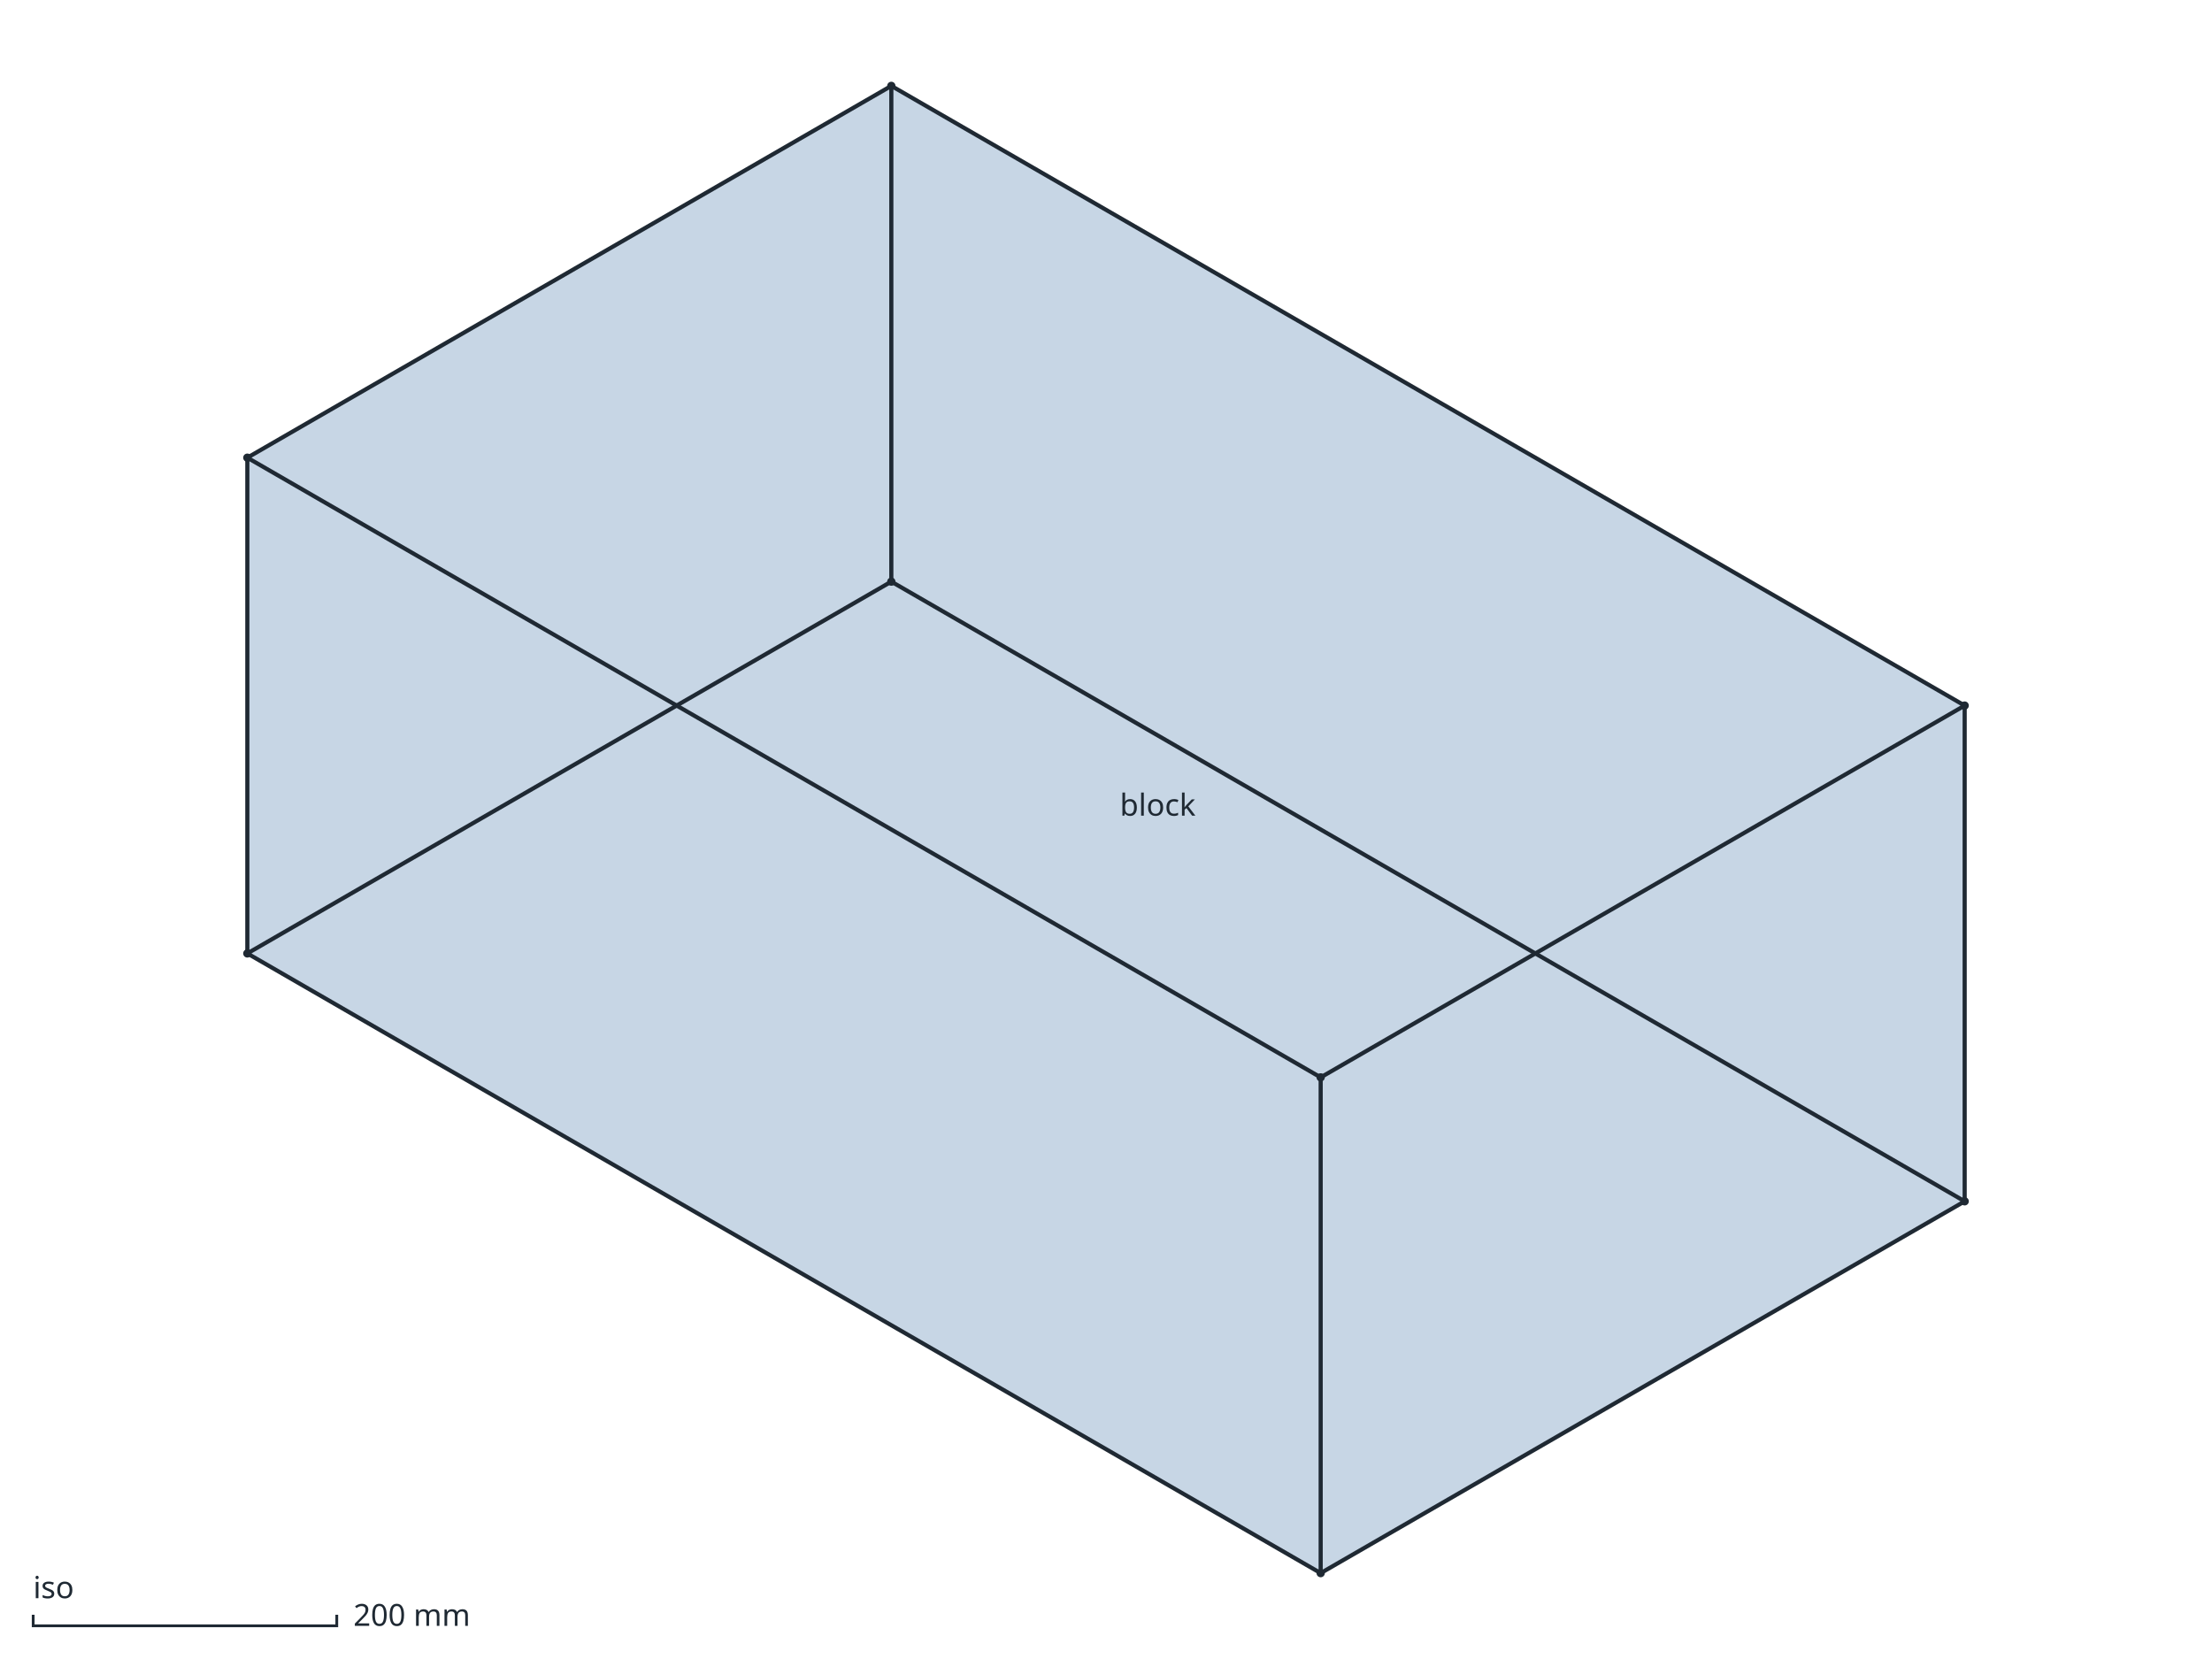
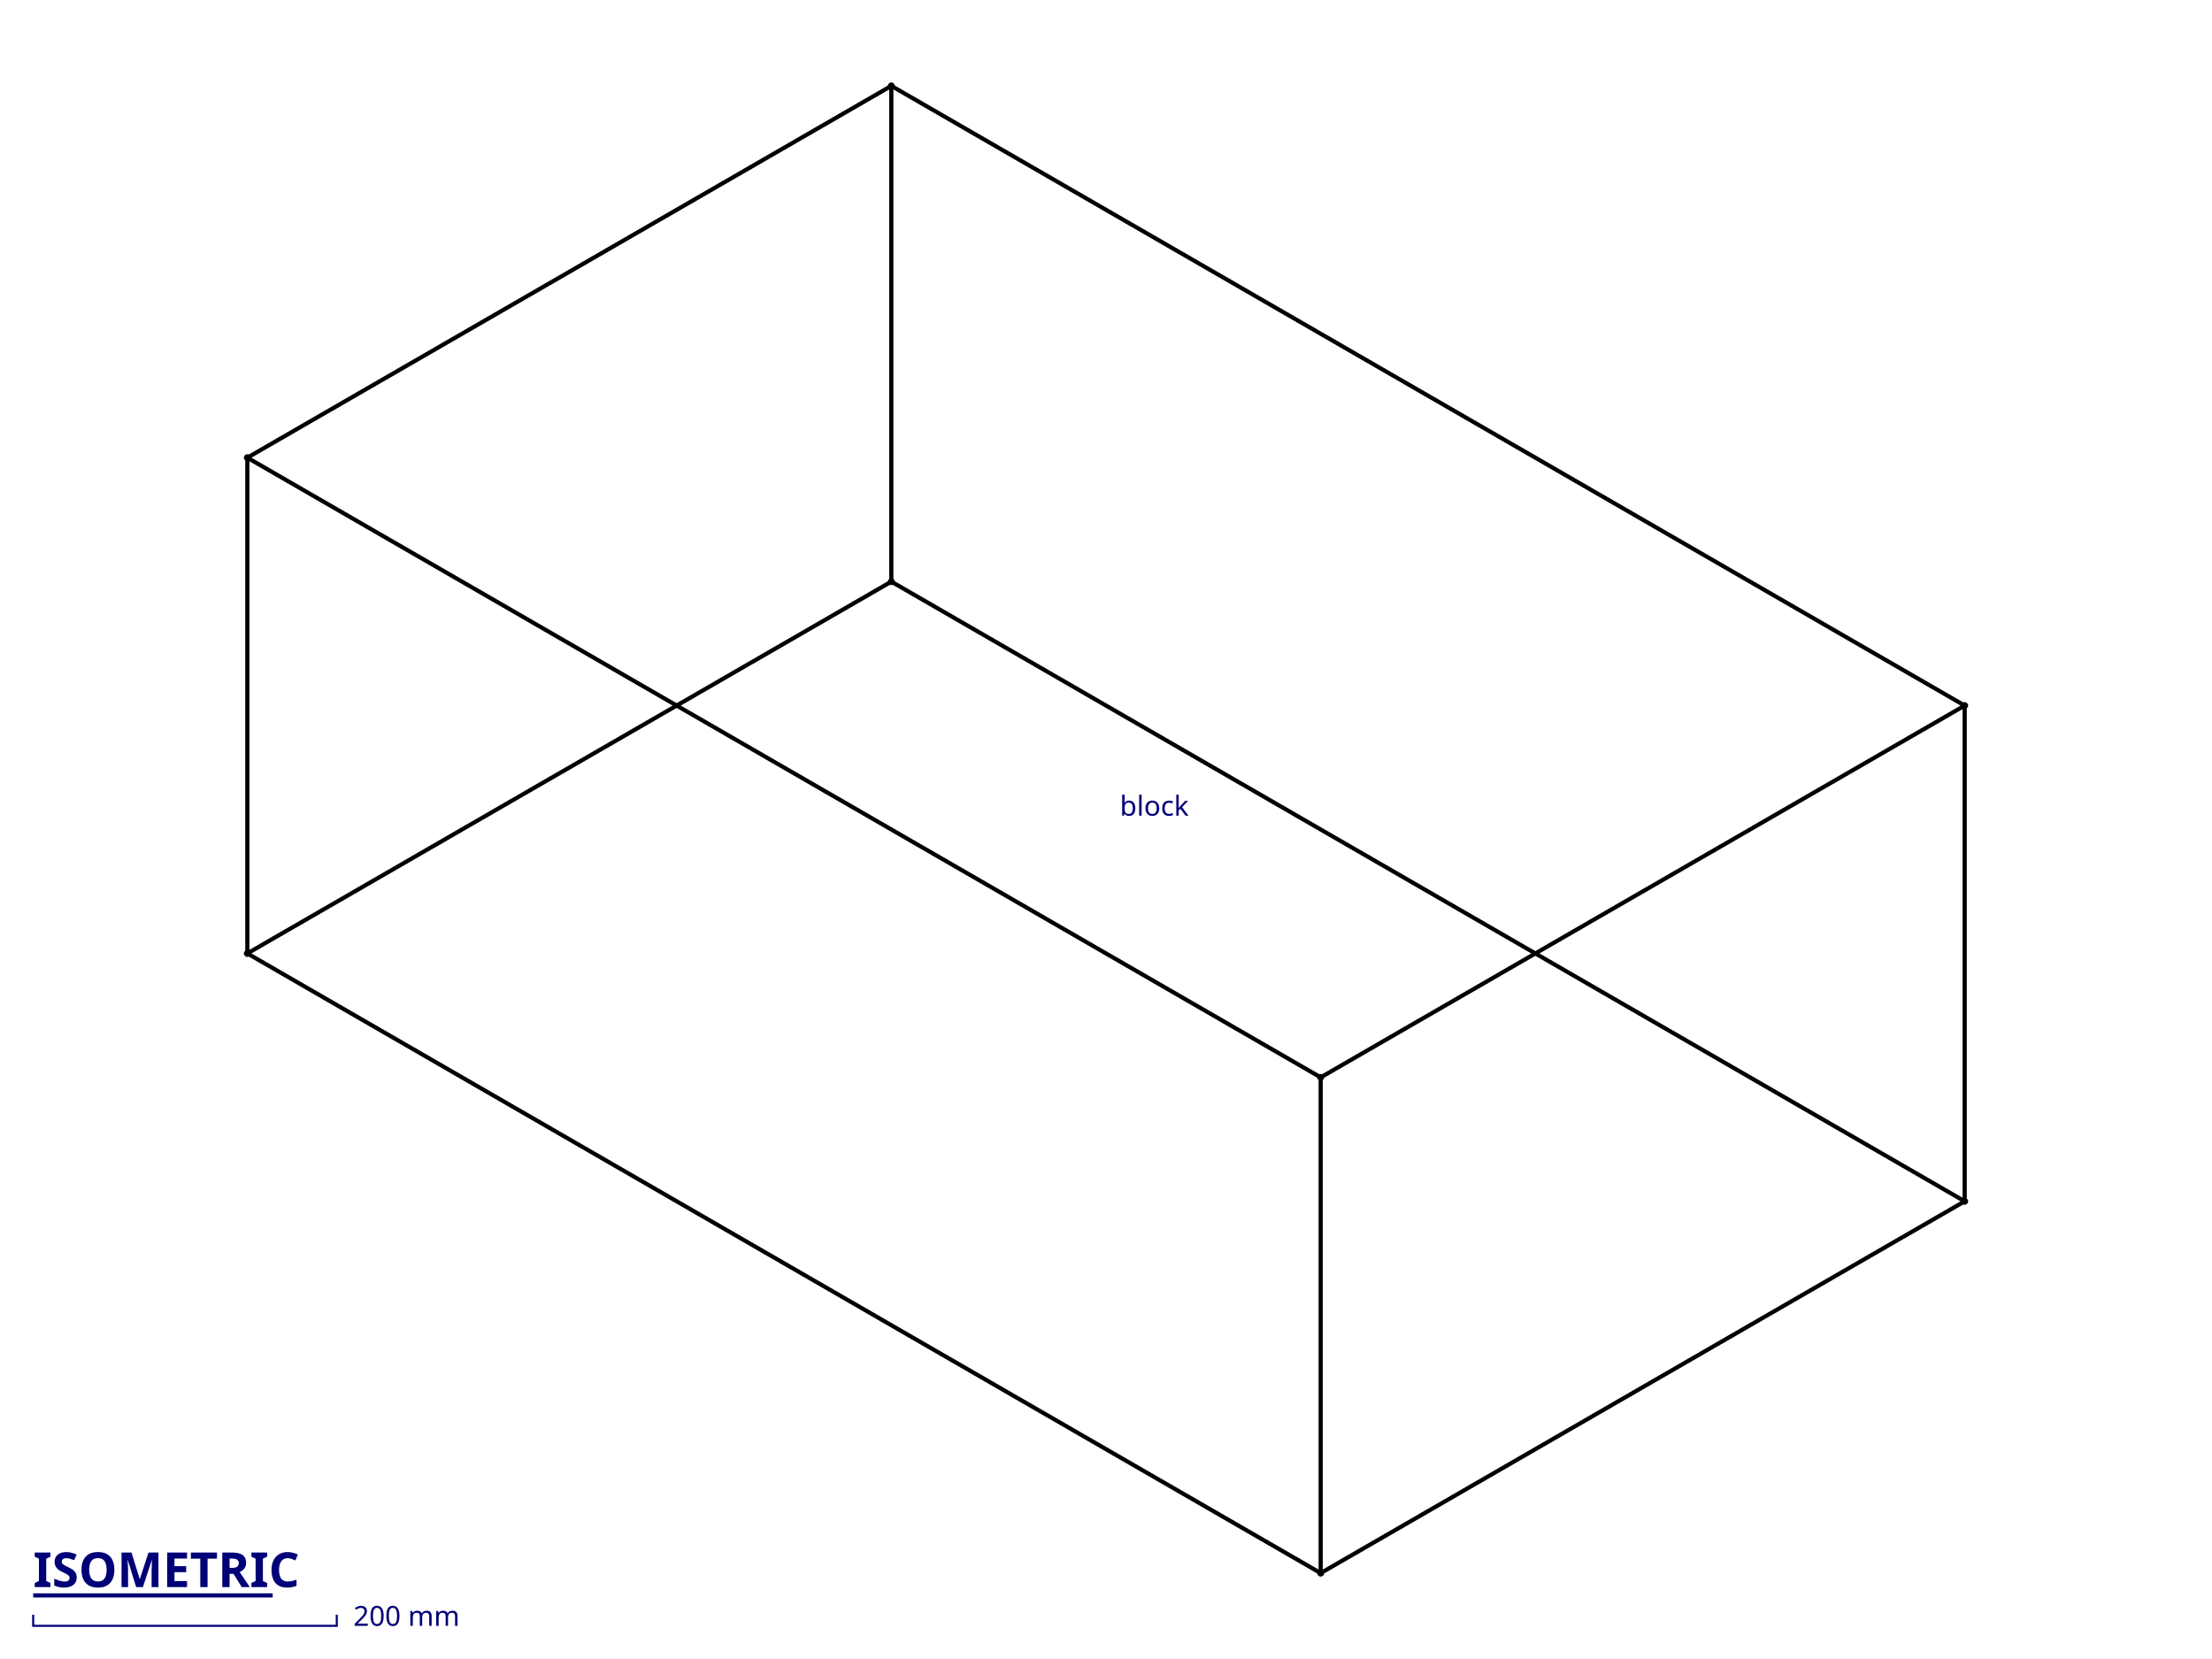
<svg xmlns="http://www.w3.org/2000/svg" width="800" height="600" viewBox="0 0 800 600" data-view="iso">
  <rect width="800" height="600" fill="#ffffff" />
-   <g class="faces" fill="#3b6ea5" fill-opacity="0.15" stroke="none">
+   <g class="faces" fill="none" stroke="#000000" stroke-width="1" stroke-linecap="round" stroke-linejoin="round">
    <g data-id="5">
      <path d="M89.45 344.82 L477.64 568.94 L710.55 434.47 L322.36 210.35 Z" />
    </g>
    <g data-id="14">
      <path d="M89.45 165.53 L477.64 389.65 L710.55 255.18 L322.36 31.06 Z" />
    </g>
    <g data-id="19">
      <path d="M89.45 344.82 L477.64 568.94 L477.64 389.65 L89.45 165.53 Z" />
    </g>
    <g data-id="22">
      <path d="M477.64 568.94 L710.55 434.47 L710.55 255.18 L477.64 389.65 Z" />
    </g>
    <g data-id="24">
      <path d="M710.55 434.47 L322.36 210.35 L322.36 31.06 L710.55 255.18 Z" />
    </g>
    <g data-id="26">
      <path d="M322.36 210.35 L89.45 344.82 L89.45 165.53 L322.36 31.06 Z" />
    </g>
  </g>
-   <g class="edges" fill="none" stroke="#1f2933" stroke-width="1.5" stroke-linecap="round" stroke-linejoin="round">
+   <g class="solids" fill="none" stroke="#000000" stroke-width="1" stroke-linecap="round" stroke-linejoin="round">
+     <g data-id="27" />
+   </g>
+   <g class="edges" fill="none" stroke="#000000" stroke-width="1.5" stroke-linecap="round" stroke-linejoin="round">
    <g data-id="6">
      <path d="M89.45 344.82 L477.64 568.94" />
    </g>
    <g data-id="7">
      <path d="M477.64 568.94 L710.55 434.47" />
    </g>
    <g data-id="8">
      <path d="M710.55 434.47 L322.36 210.35" />
    </g>
    <g data-id="9">
      <path d="M322.36 210.35 L89.45 344.82" />
    </g>
    <g data-id="15">
      <path d="M89.45 165.53 L477.64 389.65" />
    </g>
    <g data-id="16">
      <path d="M477.64 389.65 L710.55 255.18" />
    </g>
    <g data-id="17">
      <path d="M710.55 255.18 L322.36 31.06" />
    </g>
    <g data-id="18">
      <path d="M322.36 31.06 L89.45 165.53" />
    </g>
    <g data-id="20">
      <path d="M477.64 568.94 L477.64 389.65" />
    </g>
    <g data-id="21">
      <path d="M89.45 165.53 L89.45 344.82" />
    </g>
    <g data-id="23">
      <path d="M710.55 434.47 L710.55 255.18" />
    </g>
    <g data-id="25">
      <path d="M322.36 210.35 L322.36 31.06" />
    </g>
-     <g data-id="27" />
  </g>
-   <g class="points" fill="#1f2933">
+   <g class="points" fill="#000000">
    <g data-id="1">
-       <circle cx="89.45" cy="344.82" r="1.5" fill="#1f2933" stroke="none" />
+       <circle cx="89.45" cy="344.82" r="1.25" fill="#000000" stroke="none" />
    </g>
    <g data-id="2">
-       <circle cx="477.64" cy="568.94" r="1.5" fill="#1f2933" stroke="none" />
+       <circle cx="477.64" cy="568.94" r="1.25" fill="#000000" stroke="none" />
    </g>
    <g data-id="3">
-       <circle cx="710.55" cy="434.47" r="1.5" fill="#1f2933" stroke="none" />
+       <circle cx="710.55" cy="434.47" r="1.25" fill="#000000" stroke="none" />
    </g>
    <g data-id="4">
-       <circle cx="322.36" cy="210.35" r="1.5" fill="#1f2933" stroke="none" />
+       <circle cx="322.36" cy="210.35" r="1.25" fill="#000000" stroke="none" />
    </g>
    <g data-id="10">
-       <circle cx="89.45" cy="165.53" r="1.5" fill="#1f2933" stroke="none" />
+       <circle cx="89.45" cy="165.53" r="1.25" fill="#000000" stroke="none" />
    </g>
    <g data-id="11">
-       <circle cx="477.64" cy="389.65" r="1.5" fill="#1f2933" stroke="none" />
+       <circle cx="477.64" cy="389.65" r="1.25" fill="#000000" stroke="none" />
    </g>
    <g data-id="12">
-       <circle cx="710.55" cy="255.18" r="1.5" fill="#1f2933" stroke="none" />
+       <circle cx="710.55" cy="255.18" r="1.25" fill="#000000" stroke="none" />
    </g>
    <g data-id="13">
-       <circle cx="322.36" cy="31.06" r="1.5" fill="#1f2933" stroke="none" />
+       <circle cx="322.36" cy="31.06" r="1.25" fill="#000000" stroke="none" />
    </g>
  </g>
-   <g class="text" font-family="sans-serif" font-size="11" fill="#1f2933">
+   <g class="text" font-family="Arial Narrow, Archivo Narrow, sans-serif" font-size="10" fill="#000077">
    <text x="405" y="295" data-for="27">block</text>
  </g>
-   <g class="legend" font-family="sans-serif" font-size="11" fill="#1f2933" stroke="#1f2933" stroke-width="1">
+   <g class="legend" font-family="Arial Narrow, Archivo Narrow, sans-serif" font-size="10" fill="#000077" stroke="#000077" stroke-width="0.75">
    <path d="M12 584 L12 588 L121.8 588 L121.8 584" fill="none" />
    <text x="127.8" y="588" stroke="none">200 mm</text>
-     <text x="12" y="578" stroke="none">iso</text>
+     <text class="view-title" x="12" y="574" stroke="none" font-family="Bahnschrift SemiBold Condensed, Bahnschrift, Saira SemiCondensed, Archivo Narrow, sans-serif" font-size="17.5" font-weight="600" data-view="iso">ISOMETRIC</text>
+     <path class="view-title-rule" d="M12 577 L98.62 577" fill="none" stroke-width="1.5" />
  </g>
</svg>
